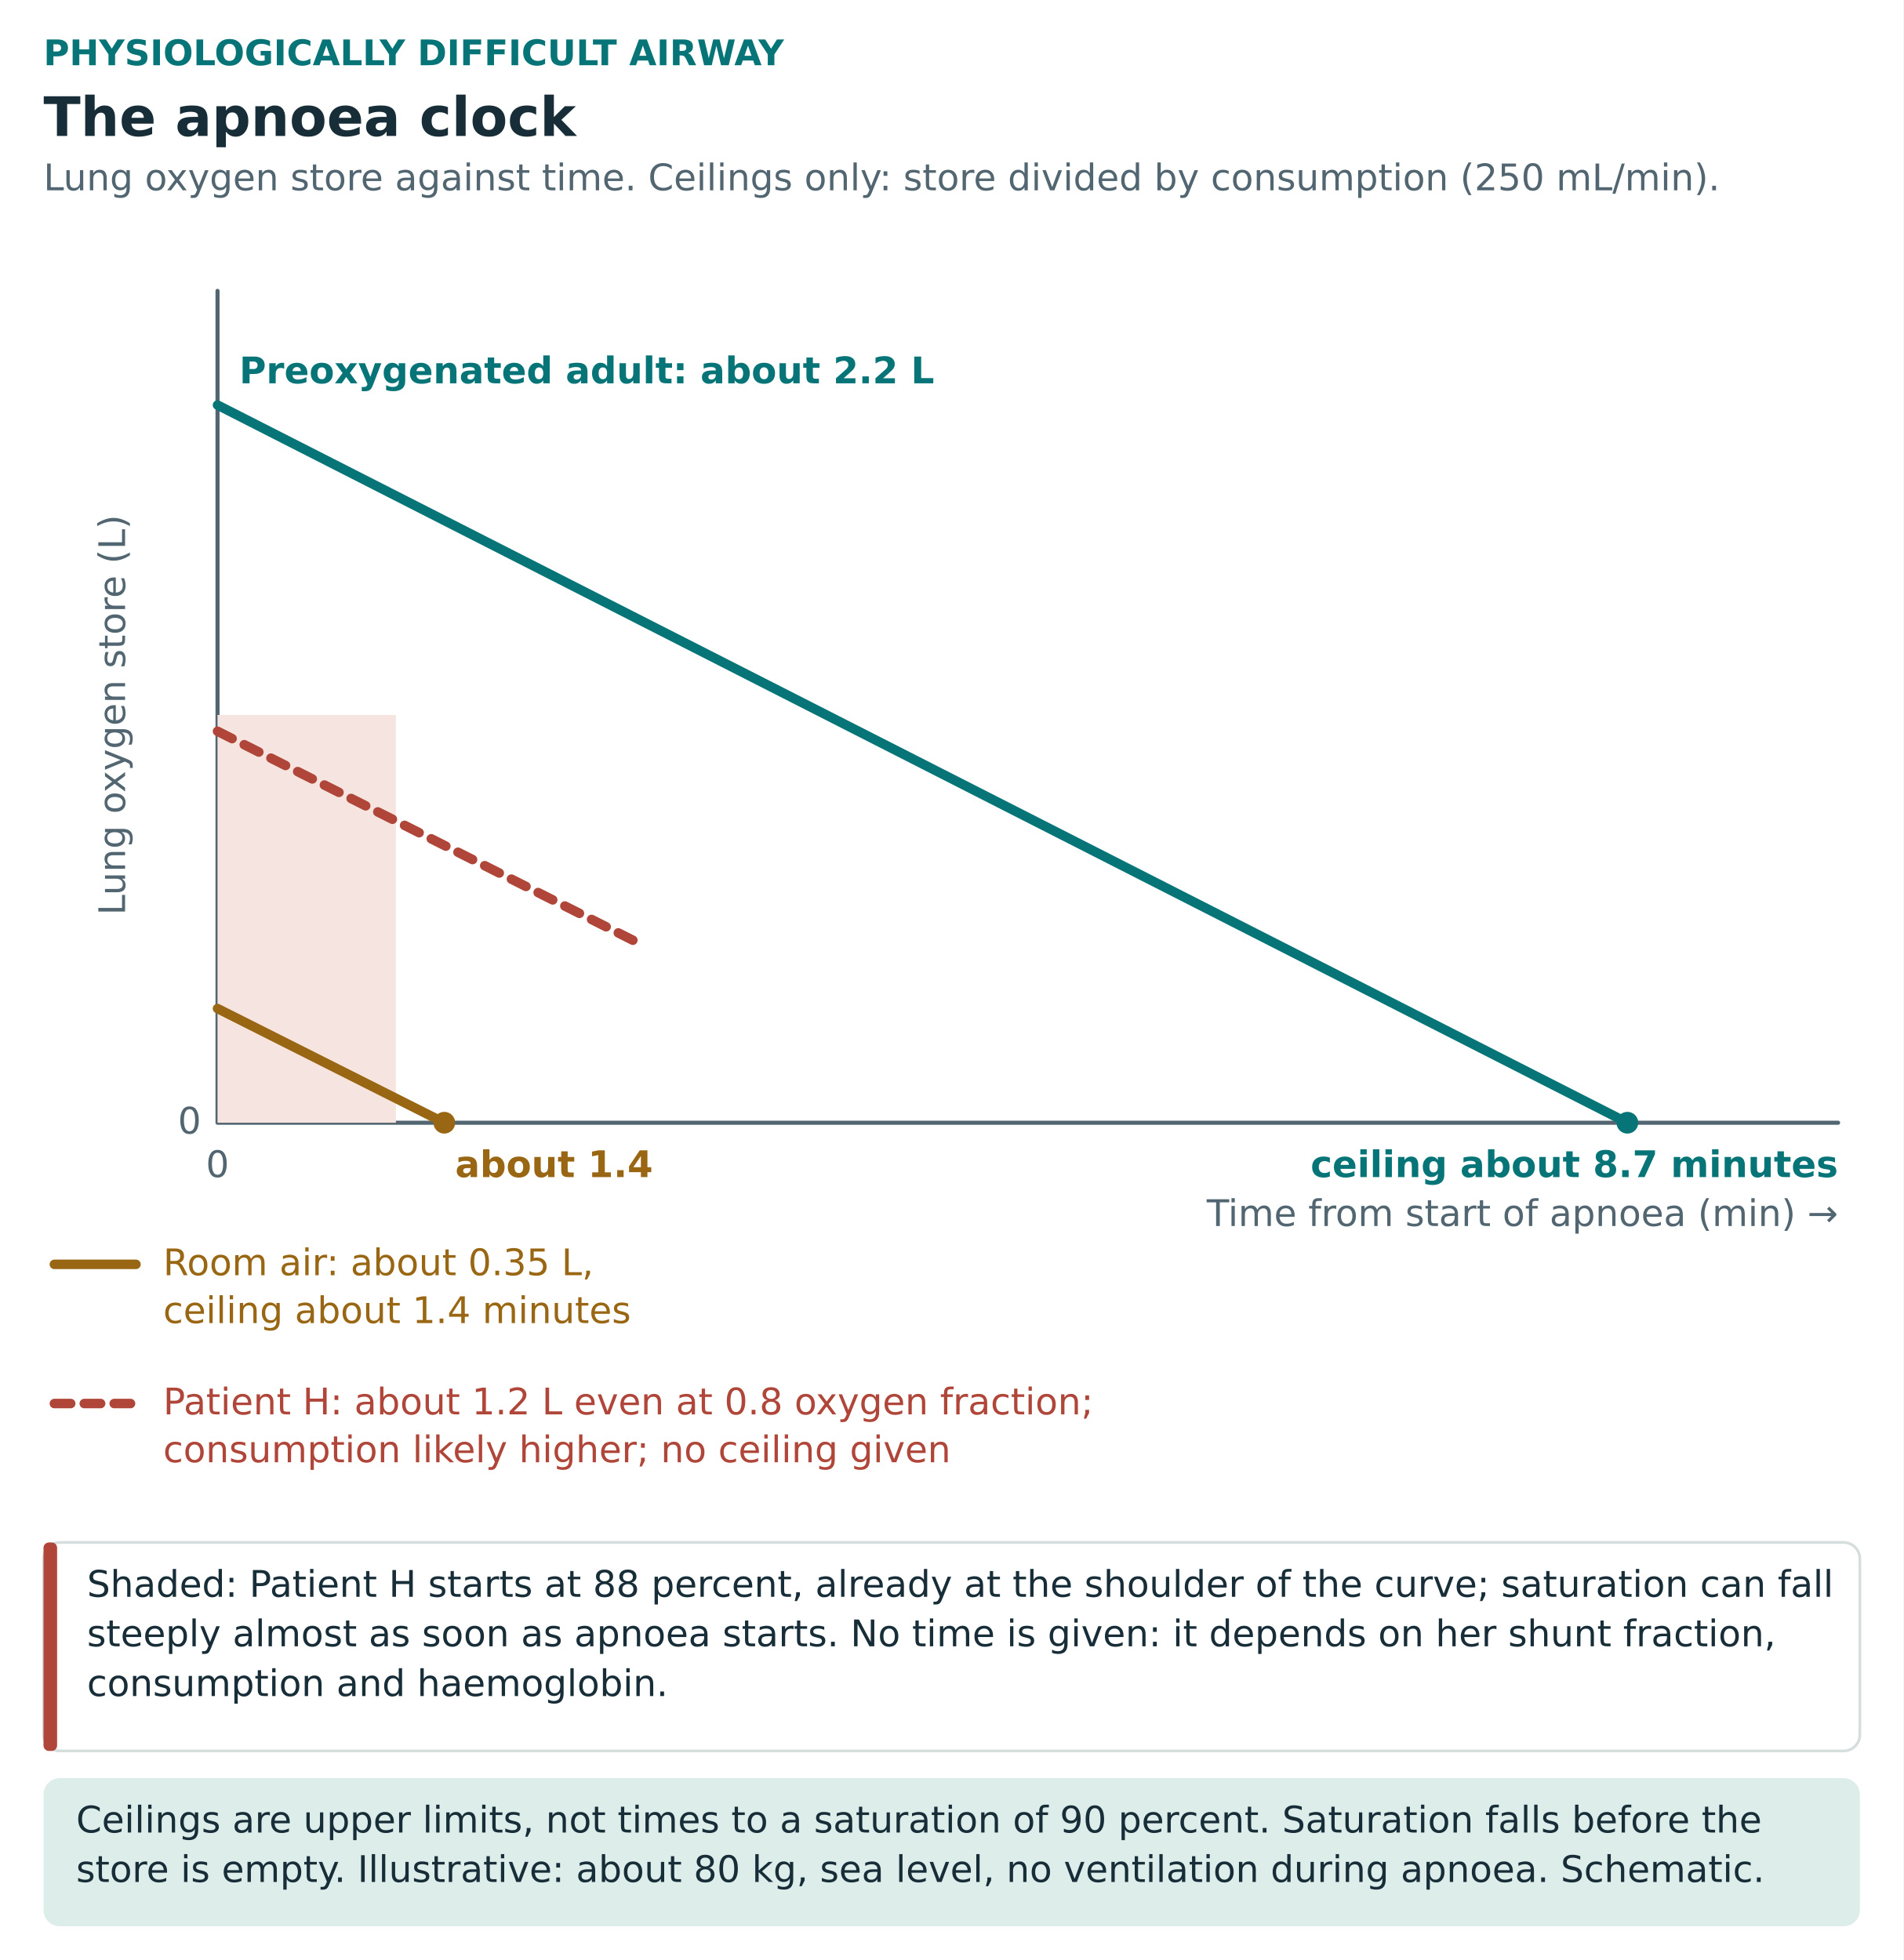
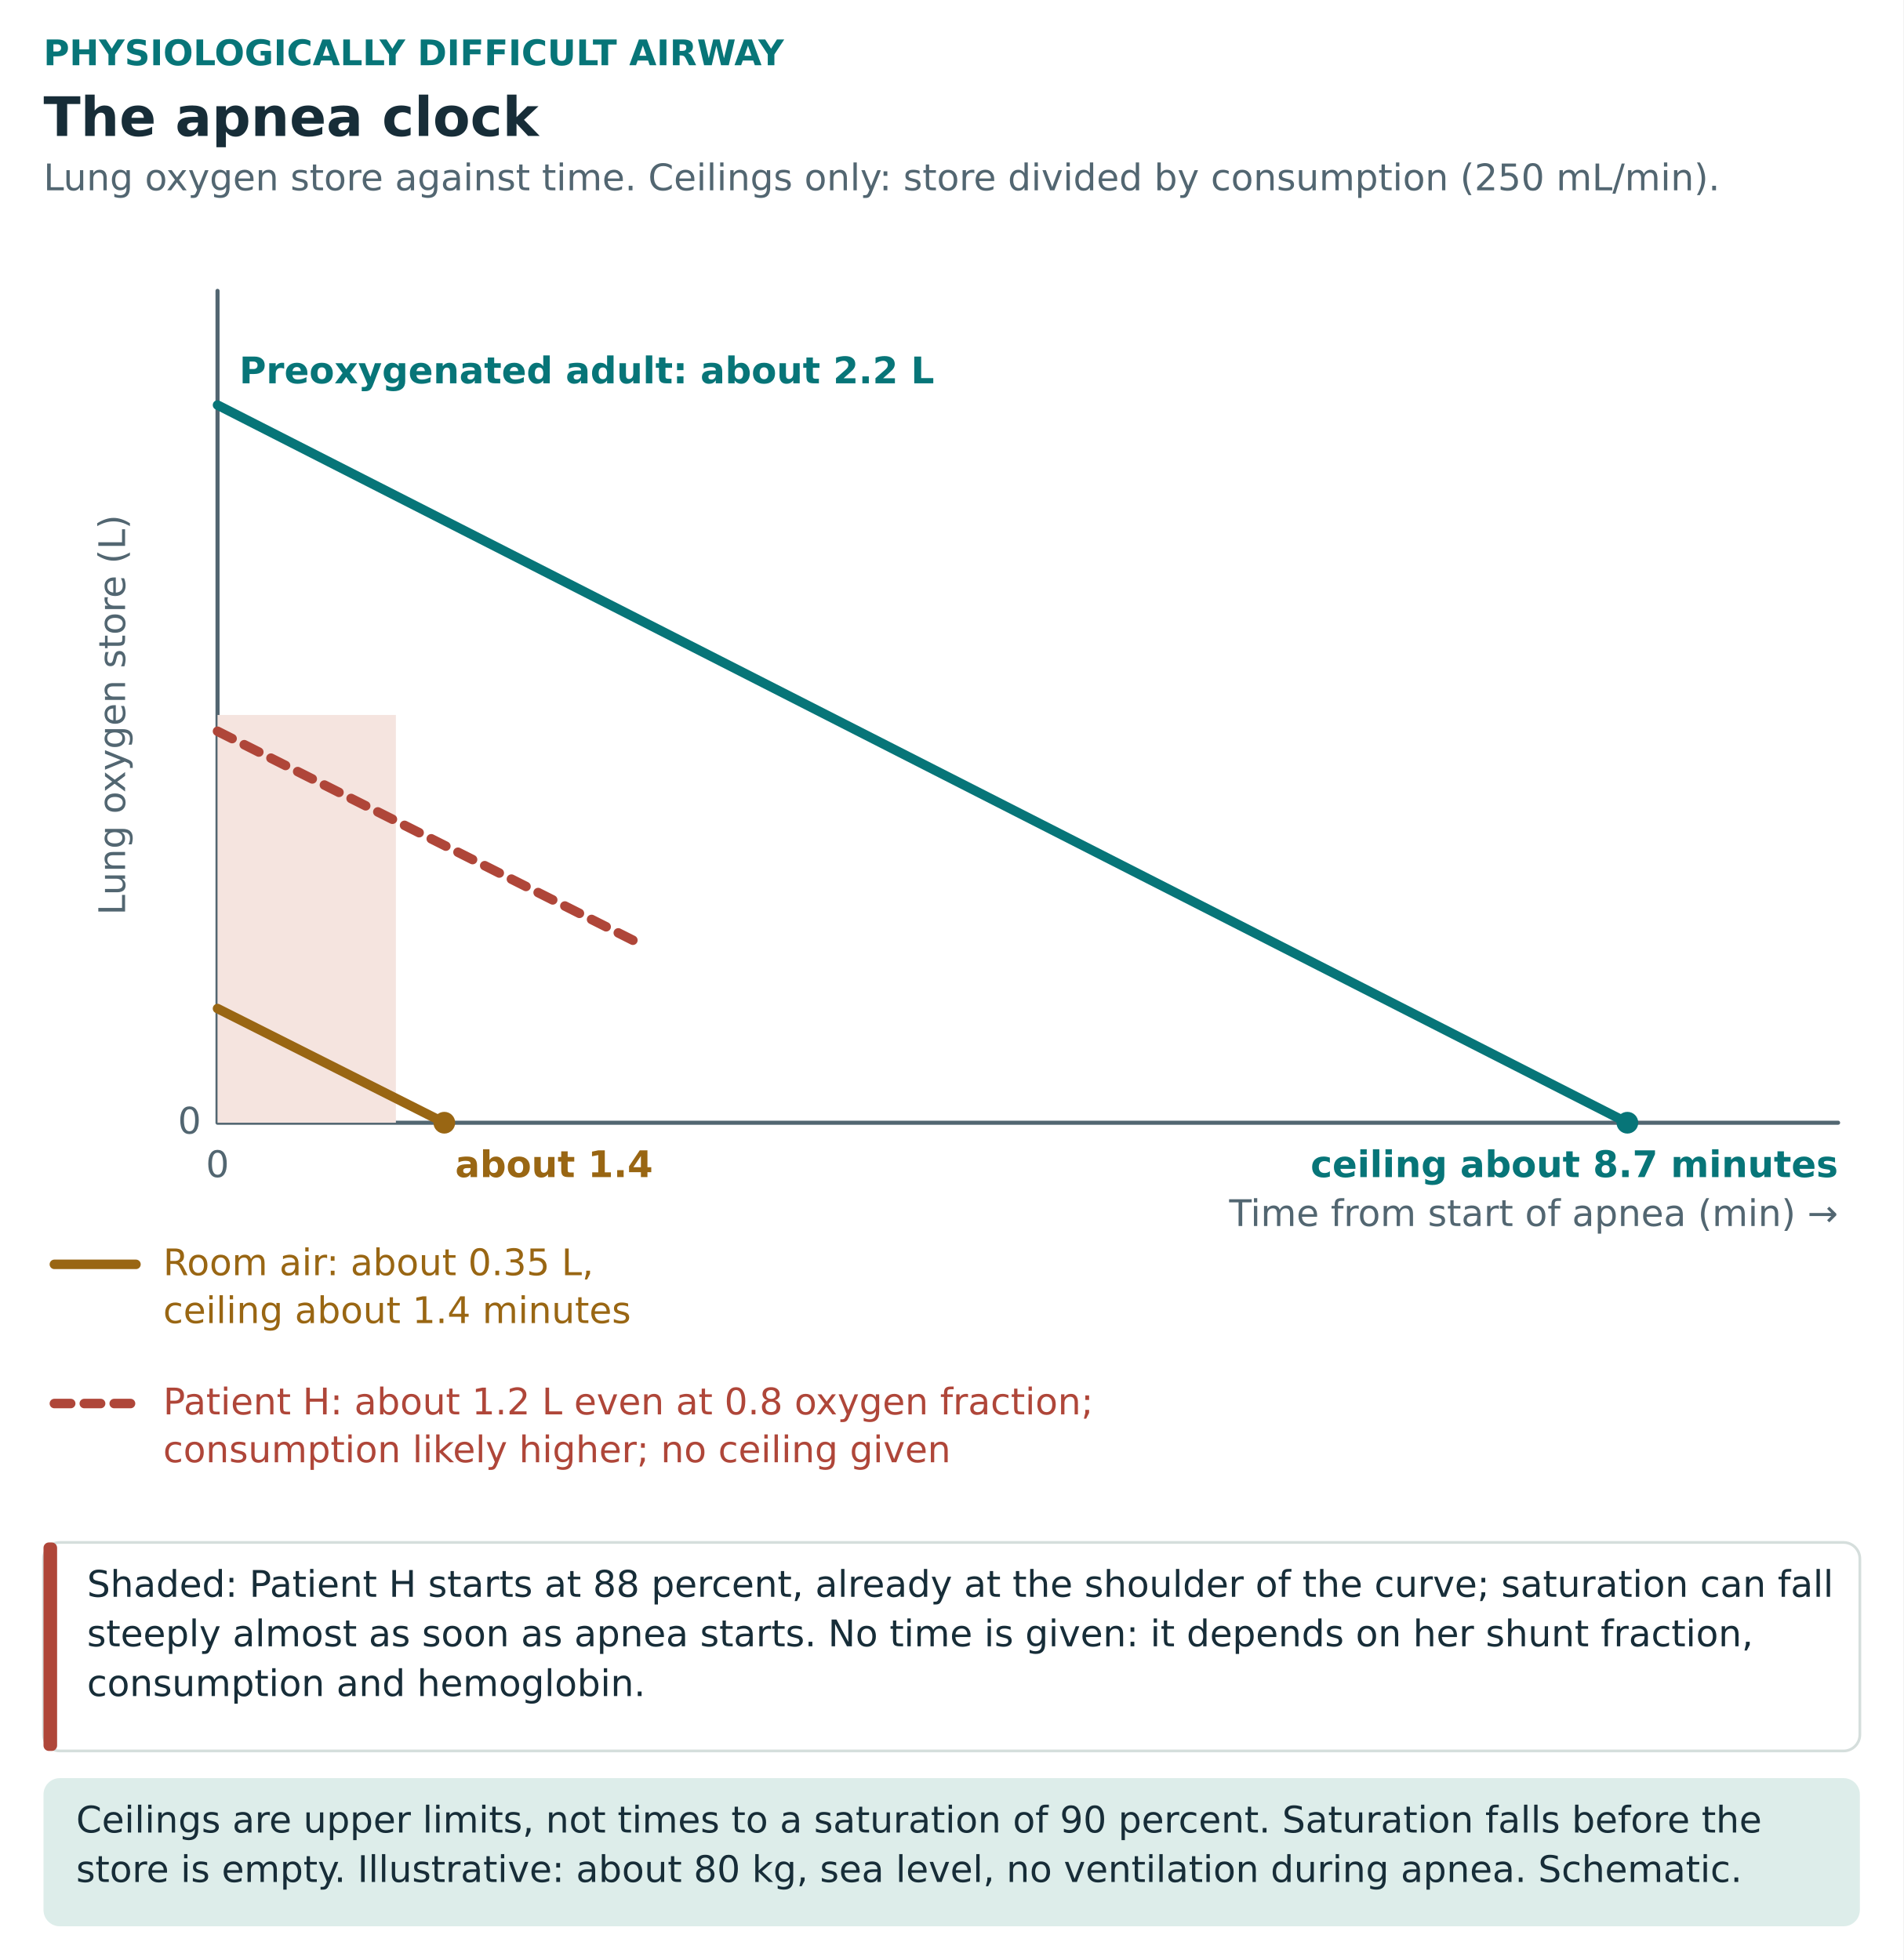
<svg xmlns="http://www.w3.org/2000/svg" class="diagram-print" viewBox="0 0 700 721" role="img" aria-labelledby="fig-r2-01-apnoea-clock-print-title" aria-describedby="fig-r2-01-apnoea-clock-print-desc">
  <style>text{font-family:'DejaVu Sans',system-ui,sans-serif}.fig-r2-01-apnoea-clock-print-t-ink{fill:#172d38}.fig-r2-01-apnoea-clock-print-t-muted{fill:#526671}.fig-r2-01-apnoea-clock-print-t-teal{fill:#077578}.fig-r2-01-apnoea-clock-print-t-red{fill:#af4639}.fig-r2-01-apnoea-clock-print-t-gold{fill:#996613}.fig-r2-01-apnoea-clock-print-bg{fill:#ffffff}.fig-r2-01-apnoea-clock-print-pn{fill:#ffffff;stroke:#d5dedc}.fig-r2-01-apnoea-clock-print-s-teal{stroke:#077578;fill:none}.fig-r2-01-apnoea-clock-print-f-teal{fill:#077578}.fig-r2-01-apnoea-clock-print-s-red{stroke:#af4639;fill:none}.fig-r2-01-apnoea-clock-print-f-red{fill:#af4639}.fig-r2-01-apnoea-clock-print-s-gold{stroke:#996613;fill:none}.fig-r2-01-apnoea-clock-print-f-gold{fill:#996613}.fig-r2-01-apnoea-clock-print-s-muted{stroke:#526671;fill:none}.fig-r2-01-apnoea-clock-print-f-muted{fill:#526671}.fig-r2-01-apnoea-clock-print-s-rule{stroke:#d5dedc;fill:none}.fig-r2-01-apnoea-clock-print-f-rule{fill:#d5dedc}.fig-r2-01-apnoea-clock-print-s-ink{stroke:#172d38;fill:none}.fig-r2-01-apnoea-clock-print-f-ink{fill:#172d38}.fig-r2-01-apnoea-clock-print-f-tt{fill:#ddedea}.fig-r2-01-apnoea-clock-print-f-rt{fill:#f5e4df}</style>
  <defs>
    <marker id="fig-r2-01-apnoea-clock-print-ah" viewBox="0 0 10 10" refX="8" refY="5" markerWidth="4.5" markerHeight="4.5" orient="auto-start-reverse">
      <path class="fig-r2-01-apnoea-clock-print-f-muted" d="M0,0 L10,5 L0,10 z" />
    </marker>
  </defs>
  <rect class="fig-r2-01-apnoea-clock-print-bg" width="700" height="721" />
  <text class="fig-r2-01-apnoea-clock-print-t-teal" x="16.0" y="24.0" font-size="13" font-weight="600" text-anchor="start">PHYSIOLOGICALLY DIFFICULT AIRWAY</text>
-   <text class="fig-r2-01-apnoea-clock-print-t-ink" x="16.0" y="50.0" font-size="20" font-weight="600" text-anchor="start">The apnoea clock</text>
+   <text class="fig-r2-01-apnoea-clock-print-t-ink" x="16.0" y="50.0" font-size="20" font-weight="600" text-anchor="start">The apnea clock</text>
  <text class="fig-r2-01-apnoea-clock-print-t-muted" x="16.0" y="70.0" font-size="13.5" text-anchor="start">Lung oxygen store against time. Ceilings only: store divided by consumption (250 mL/min).</text>
  <path class="fig-r2-01-apnoea-clock-print-s-muted" d="M80,107 V413 H676" stroke-width="1.5" stroke-linecap="round" stroke-linejoin="round" />
  <text class="fig-r2-01-apnoea-clock-print-t-muted" x="74.0" y="417.0" font-size="13.5" text-anchor="end">0</text>
  <text class="fig-r2-01-apnoea-clock-print-t-muted" x="80.0" y="433.0" font-size="13.5" text-anchor="middle">0</text>
-   <text class="fig-r2-01-apnoea-clock-print-t-muted" x="676.0" y="451.0" font-size="13.5" text-anchor="end">Time from start of apnoea (min) →</text>
+   <text class="fig-r2-01-apnoea-clock-print-t-muted" x="676.0" y="451.0" font-size="13.5" text-anchor="end">Time from start of apnea (min) →</text>
  <text class="fig-r2-01-apnoea-clock-print-t-muted" font-size="13.5" transform="translate(46,263.0) rotate(-90)" text-anchor="middle">Lung oxygen store (L)</text>
  <rect class="fig-r2-01-apnoea-clock-print-f-rt" x="80" y="263.0" width="65.6" height="150.0" />
  <path class="fig-r2-01-apnoea-clock-print-s-teal" d="M80,149.0 L598.5,413" stroke-width="3.5" stroke-linecap="round" stroke-linejoin="round" />
  <path class="fig-r2-01-apnoea-clock-print-s-gold" d="M80,371.0 L163.4,413" stroke-width="3.5" stroke-linecap="round" stroke-linejoin="round" />
  <path class="fig-r2-01-apnoea-clock-print-s-red" d="M80,269.0 L235.0,347.0" stroke-width="3.5" stroke-linecap="round" stroke-linejoin="round" stroke-dasharray="6 5" />
  <circle class="fig-r2-01-apnoea-clock-print-f-teal" cx="598.5" cy="413" r="4" />
  <circle class="fig-r2-01-apnoea-clock-print-f-gold" cx="163.4" cy="413" r="4" />
  <text class="fig-r2-01-apnoea-clock-print-t-teal" x="676.0" y="433.0" font-size="13.5" font-weight="600" text-anchor="end">ceiling about 8.7 minutes</text>
  <text class="fig-r2-01-apnoea-clock-print-t-gold" x="167.4" y="433.0" font-size="13.5" font-weight="600" text-anchor="start">about 1.4</text>
  <text class="fig-r2-01-apnoea-clock-print-t-teal" x="88.0" y="141.0" font-size="13.5" font-weight="600" text-anchor="start">Preoxygenated adult: about 2.2 L</text>
  <path class="fig-r2-01-apnoea-clock-print-s-gold" d="M20,465.1 H50" stroke-width="3.5" stroke-linecap="round" stroke-linejoin="round" />
  <text class="fig-r2-01-apnoea-clock-print-t-gold" x="60.0" y="469.1" font-size="13.5" text-anchor="start">Room air: about 0.35 L,</text>
  <text class="fig-r2-01-apnoea-clock-print-t-gold" x="60.0" y="486.7" font-size="13.5" text-anchor="start">ceiling about 1.4 minutes</text>
  <path class="fig-r2-01-apnoea-clock-print-s-red" d="M20,516.3 H50" stroke-width="3.5" stroke-linecap="round" stroke-linejoin="round" stroke-dasharray="6 5" />
  <text class="fig-r2-01-apnoea-clock-print-t-red" x="60.0" y="520.3" font-size="13.5" text-anchor="start">Patient H: about 1.2 L even at 0.8 oxygen fraction;</text>
  <text class="fig-r2-01-apnoea-clock-print-t-red" x="60.0" y="537.9" font-size="13.5" text-anchor="start">consumption likely higher; no ceiling given</text>
  <rect class="fig-r2-01-apnoea-clock-print-pn" x="16.0" y="567.4" width="668.0" height="76.7" rx="6" />
  <rect class="fig-r2-01-apnoea-clock-print-f-red" x="16.0" y="567.4" width="5" height="76.7" rx="2" />
  <text class="fig-r2-01-apnoea-clock-print-t-ink" x="32.0" y="587.4" font-size="13.5" text-anchor="start">Shaded: Patient H starts at 88 percent, already at the shoulder of the curve; saturation can fall</text>
-   <text class="fig-r2-01-apnoea-clock-print-t-ink" x="32.0" y="605.6" font-size="13.5" text-anchor="start">steeply almost as soon as apnoea starts. No time is given: it depends on her shunt fraction,</text>
-   <text class="fig-r2-01-apnoea-clock-print-t-ink" x="32.0" y="623.9" font-size="13.5" text-anchor="start">consumption and haemoglobin.</text>
+   <text class="fig-r2-01-apnoea-clock-print-t-ink" x="32.0" y="605.6" font-size="13.5" text-anchor="start">steeply almost as soon as apnea starts. No time is given: it depends on her shunt fraction,</text>
+   <text class="fig-r2-01-apnoea-clock-print-t-ink" x="32.0" y="623.9" font-size="13.5" text-anchor="start">consumption and hemoglobin.</text>
  <rect class="fig-r2-01-apnoea-clock-print-f-tt" x="16.0" y="654.1" width="668.0" height="54.5" rx="6" />
  <text class="fig-r2-01-apnoea-clock-print-t-ink" x="28.0" y="674.1" font-size="13.5" text-anchor="start">Ceilings are upper limits, not times to a saturation of 90 percent. Saturation falls before the</text>
-   <text class="fig-r2-01-apnoea-clock-print-t-ink" x="28.0" y="692.3" font-size="13.5" text-anchor="start">store is empty. Illustrative: about 80 kg, sea level, no ventilation during apnoea. Schematic.</text>
+   <text class="fig-r2-01-apnoea-clock-print-t-ink" x="28.0" y="692.3" font-size="13.5" text-anchor="start">store is empty. Illustrative: about 80 kg, sea level, no ventilation during apnea. Schematic.</text>
</svg>
